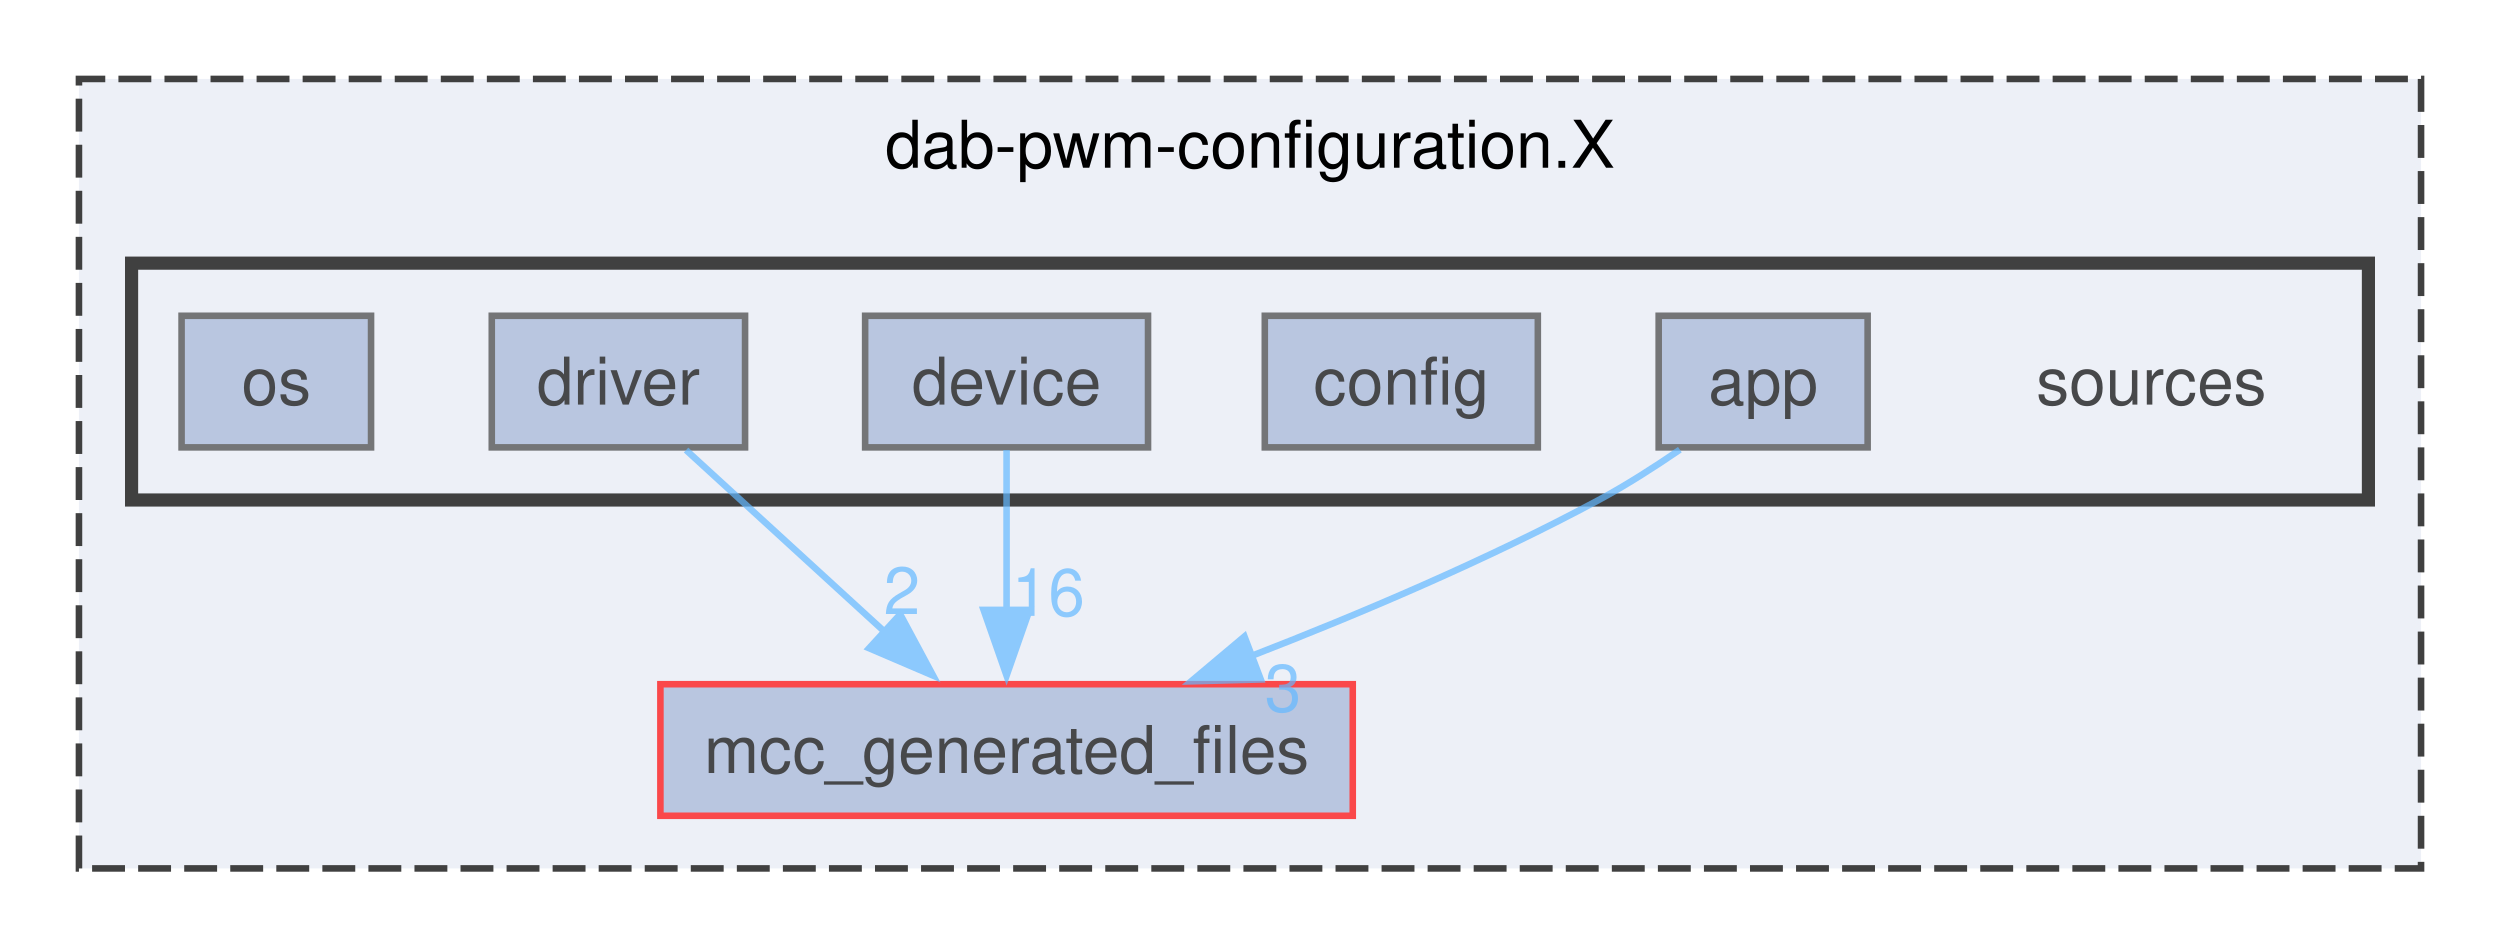
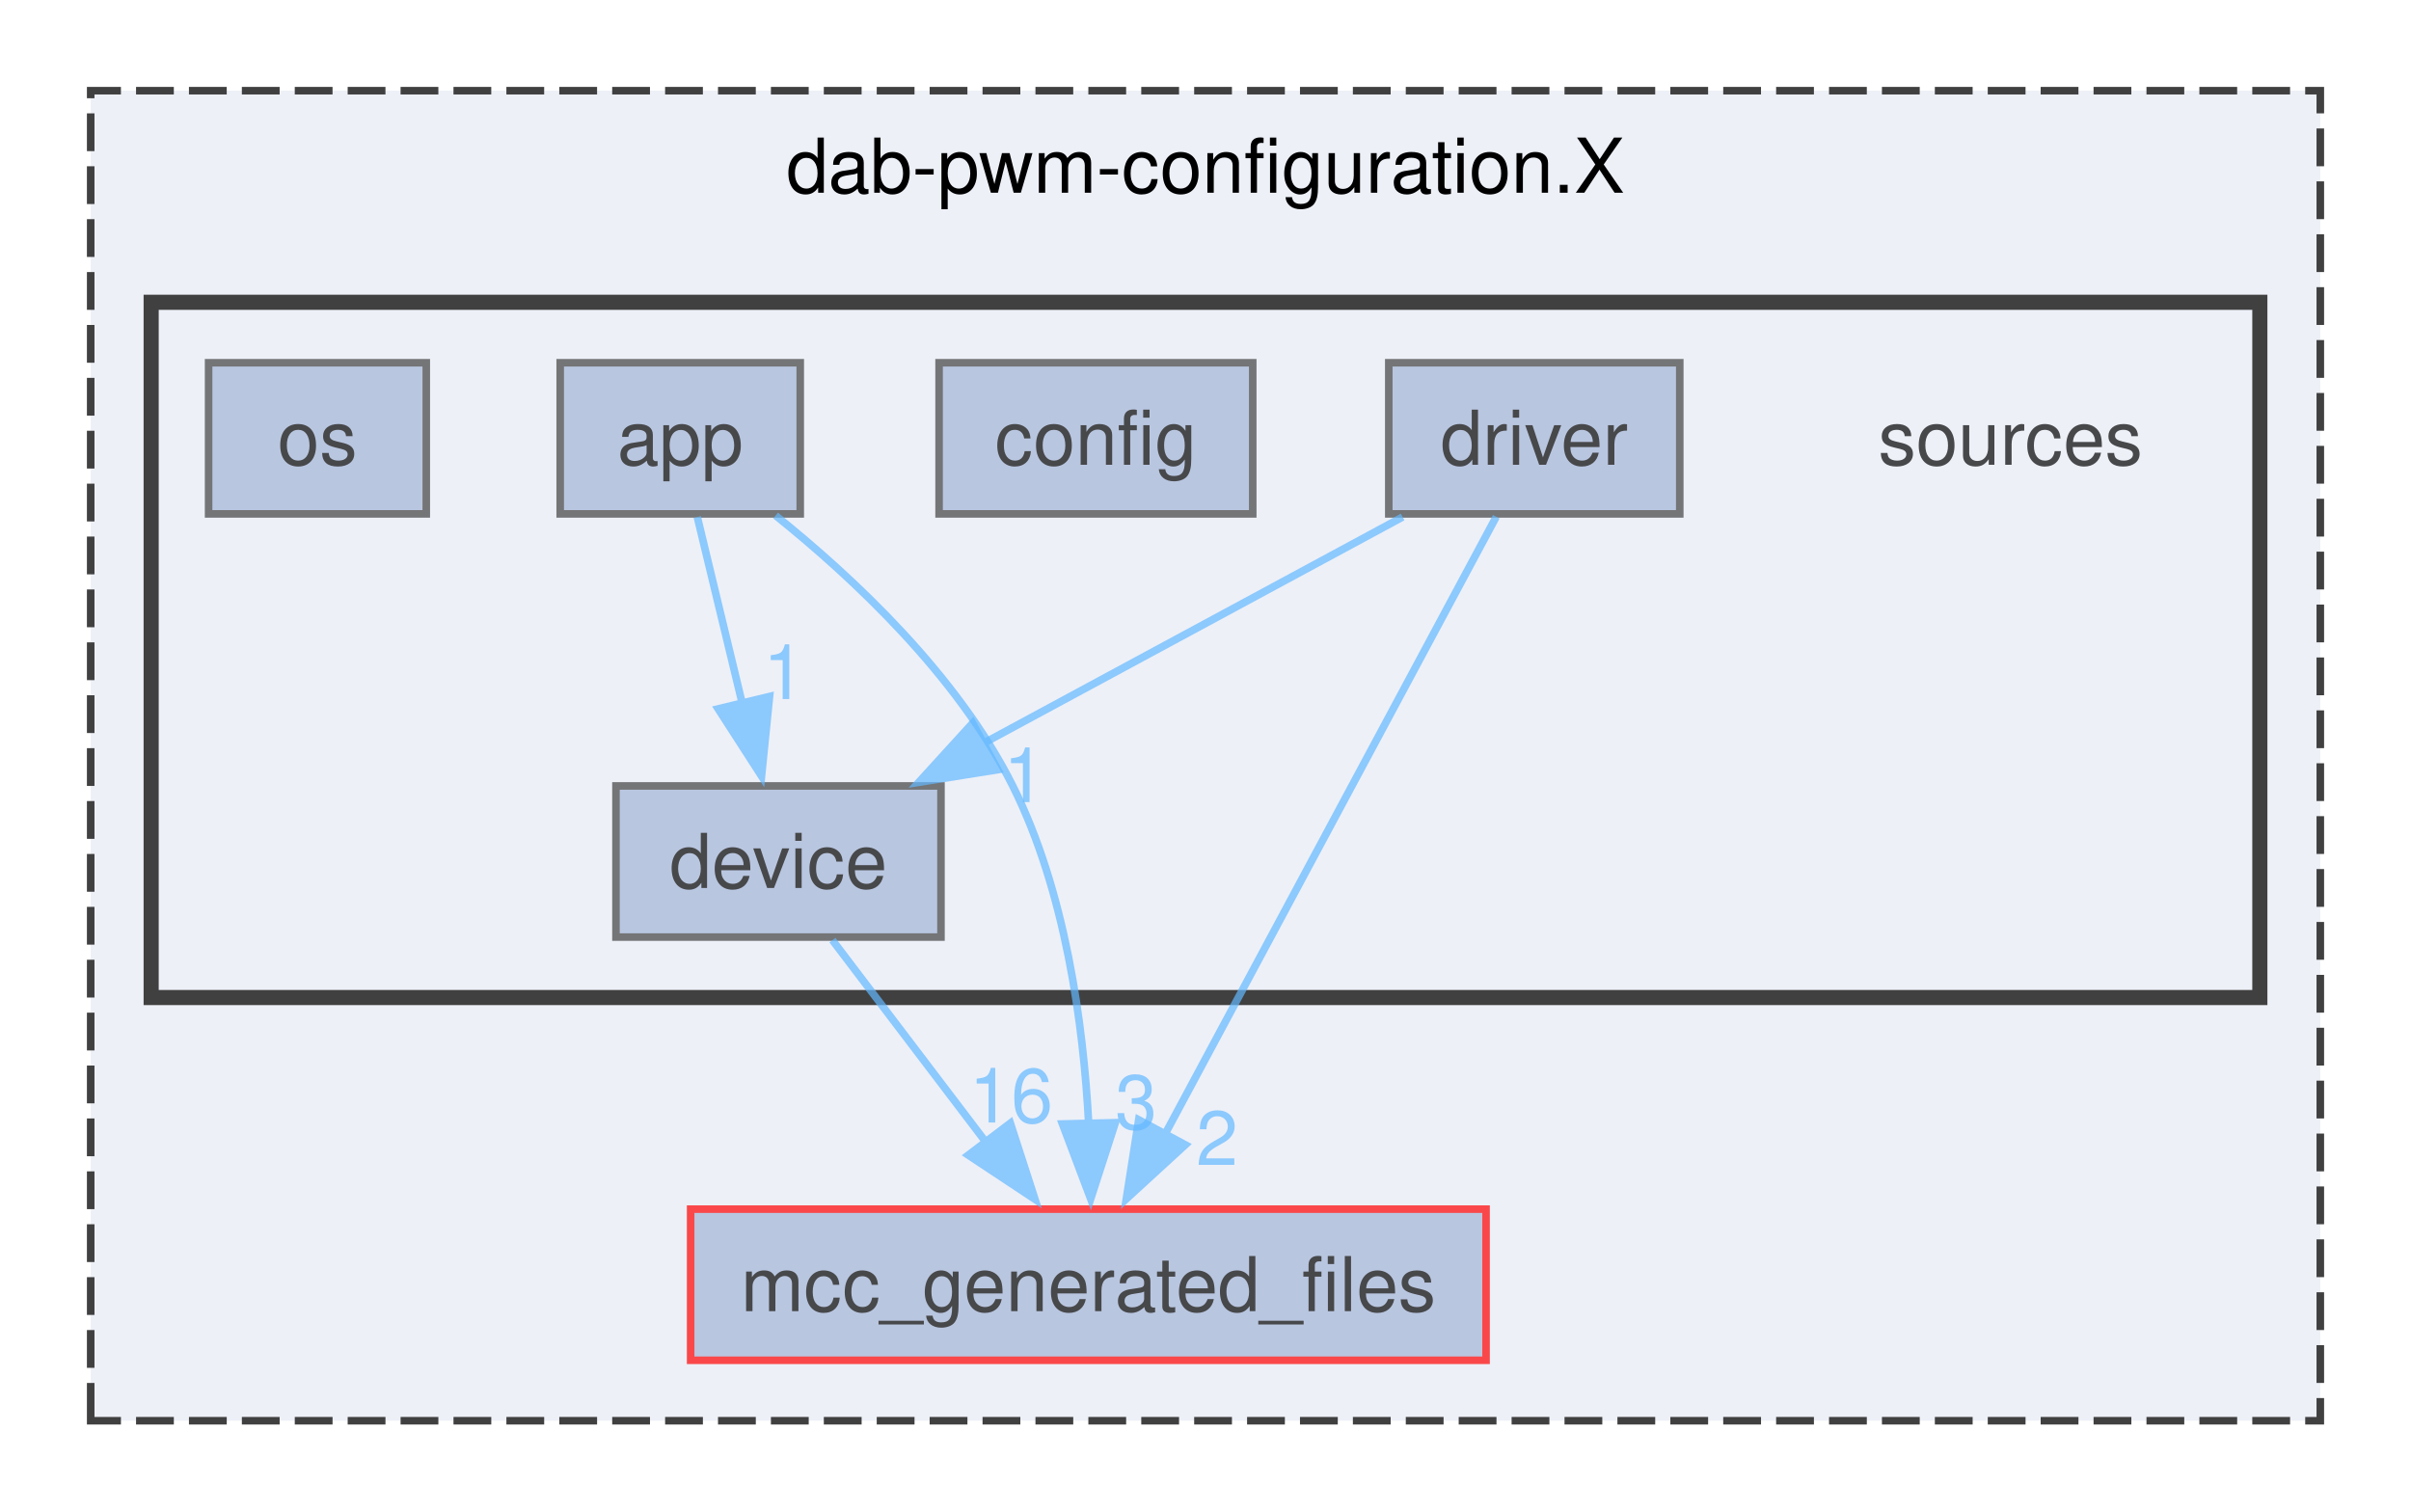
- <svg xmlns="http://www.w3.org/2000/svg" xmlns:xlink="http://www.w3.org/1999/xlink" width="380pt" height="144pt" viewBox="0.00 0.00 380.00 144.00">
+ <svg xmlns="http://www.w3.org/2000/svg" xmlns:xlink="http://www.w3.org/1999/xlink" width="319pt" height="200pt" viewBox="0.00 0.00 319.00 200.00">
  <svg id="main" version="1.1" xml:space="preserve">
    <style type="text/css">
.node, .edge {opacity: 0.7;}
.node.selected, .edge.selected {opacity: 1;}
.edge:hover path { stroke: red; }
.edge:hover polygon { stroke: red; fill: red; }
</style>
    <svg id="graph" class="graph">
-       <g id="graph0" class="graph" transform="scale(1 1) rotate(0) translate(4 140)">
+       <g id="graph0" class="graph" transform="scale(1 1) rotate(0) translate(4 196)">
        <g id="clust1" class="cluster">
          <g id="a_clust1">
            <a xlink:href="dir_631ca297c654d94c39f4f3043e00cda9.html" target="_top" xlink:title="dab-pwm-configuration.X">
-               <polygon fill="#edf0f7" stroke="#404040" stroke-dasharray="5,2" points="8,-8 8,-128 364,-128 364,-8 8,-8" />
-               <text text-anchor="middle" x="186" y="-114.5" font-family="Helvetica,sans-Serif" font-size="10.00">dab-pwm-configuration.X</text>
+               <polygon fill="#edf0f7" stroke="#404040" stroke-dasharray="5,2" points="8,-8 8,-184 303,-184 303,-8 8,-8" />
+               <text text-anchor="middle" x="155.5" y="-170.5" font-family="Helvetica,sans-Serif" font-size="10.00">dab-pwm-configuration.X</text>
            </a>
          </g>
        </g>
        <g id="clust2" class="cluster">
          <g id="a_clust2">
            <a xlink:href="dir_1c0b0a0bc1de0f236bb6d58b5f78dcb1.html" target="_top">
-               <polygon fill="#edf0f7" stroke="#404040" stroke-width="2" points="16,-64 16,-100 356,-100 356,-64 16,-64" />
+               <polygon fill="#edf0f7" stroke="#404040" stroke-width="2" points="16,-64 16,-156 295,-156 295,-64 16,-64" />
            </a>
          </g>
        </g>
        <g id="node1" class="node">
          <g id="a_node1">
            <a xlink:href="dir_f28365b143566f99bb5bb020caed50c6.html" target="_top" xlink:title="mcc_generated_files">
-               <polygon fill="#a2b4d6" stroke="red" points="201.62,-36 96.38,-36 96.38,-16 201.62,-16 201.62,-36" />
-               <text text-anchor="middle" x="149" y="-22.5" font-family="Helvetica,sans-Serif" font-size="10.00">mcc_generated_files</text>
+               <polygon fill="#a2b4d6" stroke="red" points="192.62,-36 87.38,-36 87.38,-16 192.62,-16 192.62,-36" />
+               <text text-anchor="middle" x="140" y="-22.5" font-family="Helvetica,sans-Serif" font-size="10.00">mcc_generated_files</text>
            </a>
          </g>
        </g>
        <g id="node2" class="node">
-           <text text-anchor="middle" x="323" y="-78.5" font-family="Helvetica,sans-Serif" font-size="10.00">sources</text>
+           <text text-anchor="middle" x="262" y="-134.5" font-family="Helvetica,sans-Serif" font-size="10.00">sources</text>
        </g>
        <g id="node3" class="node">
          <g id="a_node3">
            <a xlink:href="dir_3df51a01459f2d726523ad9f0c734740.html" target="_top" xlink:title="app">
-               <polygon fill="#a2b4d6" stroke="#404040" points="279.88,-92 248.12,-92 248.12,-72 279.88,-72 279.88,-92" />
-               <text text-anchor="middle" x="264" y="-78.5" font-family="Helvetica,sans-Serif" font-size="10.00">app</text>
+               <polygon fill="#a2b4d6" stroke="#404040" points="101.88,-148 70.12,-148 70.12,-128 101.88,-128 101.88,-148" />
+               <text text-anchor="middle" x="86" y="-134.5" font-family="Helvetica,sans-Serif" font-size="10.00">app</text>
+             </a>
+           </g>
+         </g>
+         <g id="edge2" class="edge">
+           <g id="a_edge2">
+             <a xlink:href="dir_000002_000025.html" target="_top">
+               <path fill="none" stroke="#63b8ff" d="M98.62,-127.78C108.83,-119.59 122.67,-106.66 130,-92 136.96,-78.08 139.34,-60.56 140.05,-47.22" />
+               <polygon fill="#63b8ff" stroke="#63b8ff" points="143.57,-47.44 140.31,-37.36 136.57,-47.27 143.57,-47.44" />
+             </a>
+           </g>
+           <g id="a_edge2-headlabel">
+             <a xlink:href="dir_000002_000025.html" target="_top" xlink:title="3">
+               <text text-anchor="middle" x="146.32" y="-46.61" font-family="Helvetica,sans-Serif" font-size="10.00" fill="#63b8ff">3</text>
+             </a>
+           </g>
+         </g>
+         <g id="node5" class="node">
+           <g id="a_node5">
+             <a xlink:href="dir_58b48c3794575126885a26d505619548.html" target="_top" xlink:title="device">
+               <polygon fill="#a2b4d6" stroke="#404040" points="120.5,-92 77.5,-92 77.5,-72 120.5,-72 120.5,-92" />
+               <text text-anchor="middle" x="99" y="-78.5" font-family="Helvetica,sans-Serif" font-size="10.00">device</text>
            </a>
          </g>
        </g>
        <g id="edge1" class="edge">
          <g id="a_edge1">
-             <a xlink:href="dir_000002_000025.html" target="_top">
-               <path fill="none" stroke="#63b8ff" d="M251.34,-71.65C247.48,-69 243.16,-66.24 239,-64 222.12,-54.92 202.53,-46.62 185.94,-40.19" />
-               <polygon fill="#63b8ff" stroke="#63b8ff" points="187.64,-36.72 177.05,-36.44 185.16,-43.26 187.64,-36.72" />
+             <a xlink:href="dir_000002_000018.html" target="_top">
+               <path fill="none" stroke="#63b8ff" d="M88.26,-127.59C89.9,-120.78 92.18,-111.32 94.22,-102.86" />
+               <polygon fill="#63b8ff" stroke="#63b8ff" points="97.82,-103.84 96.76,-93.3 91.02,-102.2 97.82,-103.84" />
            </a>
          </g>
          <g id="a_edge1-headlabel">
-             <a xlink:href="dir_000002_000025.html" target="_top" xlink:title="3">
-               <text text-anchor="middle" x="191.01" y="-31.84" font-family="Helvetica,sans-Serif" font-size="10.00" fill="#63b8ff">3</text>
+             <a xlink:href="dir_000002_000018.html" target="_top" xlink:title="1">
+               <text text-anchor="middle" x="99.74" y="-103.5" font-family="Helvetica,sans-Serif" font-size="10.00" fill="#63b8ff">1</text>
            </a>
          </g>
        </g>
        <g id="node4" class="node">
          <g id="a_node4">
            <a xlink:href="dir_771c3c19bc34ed6d8b1ebfb1f4ef50df.html" target="_top" xlink:title="config">
-               <polygon fill="#a2b4d6" stroke="#404040" points="229.75,-92 188.25,-92 188.25,-72 229.75,-72 229.75,-92" />
-               <text text-anchor="middle" x="209" y="-78.5" font-family="Helvetica,sans-Serif" font-size="10.00">config</text>
+               <polygon fill="#a2b4d6" stroke="#404040" points="161.75,-148 120.25,-148 120.25,-128 161.75,-128 161.75,-148" />
+               <text text-anchor="middle" x="141" y="-134.5" font-family="Helvetica,sans-Serif" font-size="10.00">config</text>
            </a>
          </g>
        </g>
-         <g id="node5" class="node">
-           <g id="a_node5">
-             <a xlink:href="dir_58b48c3794575126885a26d505619548.html" target="_top" xlink:title="device">
-               <polygon fill="#a2b4d6" stroke="#404040" points="170.5,-92 127.5,-92 127.5,-72 170.5,-72 170.5,-92" />
-               <text text-anchor="middle" x="149" y="-78.5" font-family="Helvetica,sans-Serif" font-size="10.00">device</text>
+         <g id="edge3" class="edge">
+           <g id="a_edge3">
+             <a xlink:href="dir_000018_000025.html" target="_top">
+               <path fill="none" stroke="#63b8ff" d="M106.14,-71.59C111.73,-64.24 119.66,-53.8 126.44,-44.87" />
+               <polygon fill="#63b8ff" stroke="#63b8ff" points="129.68,-47.38 132.94,-37.3 124.11,-43.15 129.68,-47.38" />
            </a>
          </g>
-         </g>
-         <g id="edge2" class="edge">
-           <g id="a_edge2">
-             <a xlink:href="dir_000018_000025.html" target="_top">
-               <path fill="none" stroke="#63b8ff" d="M149,-71.59C149,-64.86 149,-55.53 149,-47.15" />
-               <polygon fill="#63b8ff" stroke="#63b8ff" points="152.5,-47.3 149,-37.3 145.5,-47.3 152.5,-47.3" />
-             </a>
-           </g>
-           <g id="a_edge2-headlabel">
+           <g id="a_edge3-headlabel">
            <a xlink:href="dir_000018_000025.html" target="_top" xlink:title="16">
-               <text text-anchor="middle" x="155.34" y="-46.39" font-family="Helvetica,sans-Serif" font-size="10.00" fill="#63b8ff">16</text>
+               <text text-anchor="middle" x="129.77" y="-47.46" font-family="Helvetica,sans-Serif" font-size="10.00" fill="#63b8ff">16</text>
            </a>
          </g>
        </g>
        <g id="node6" class="node">
          <g id="a_node6">
            <a xlink:href="dir_1923187b7377d3227973d0bacf7a1aab.html" target="_top" xlink:title="driver">
-               <polygon fill="#a2b4d6" stroke="#404040" points="109.25,-92 70.75,-92 70.75,-72 109.25,-72 109.25,-92" />
-               <text text-anchor="middle" x="90" y="-78.5" font-family="Helvetica,sans-Serif" font-size="10.00">driver</text>
+               <polygon fill="#a2b4d6" stroke="#404040" points="218.25,-148 179.75,-148 179.75,-128 218.25,-128 218.25,-148" />
+               <text text-anchor="middle" x="199" y="-134.5" font-family="Helvetica,sans-Serif" font-size="10.00">driver</text>
            </a>
          </g>
        </g>
-         <g id="edge3" class="edge">
-           <g id="a_edge3">
+         <g id="edge4" class="edge">
+           <g id="a_edge4">
            <a xlink:href="dir_000021_000025.html" target="_top">
-               <path fill="none" stroke="#63b8ff" d="M100.28,-71.59C108.74,-63.85 120.93,-52.69 131.01,-43.47" />
-               <polygon fill="#63b8ff" stroke="#63b8ff" points="132.83,-46.63 137.84,-37.3 128.1,-41.47 132.83,-46.63" />
+               <path fill="none" stroke="#63b8ff" d="M193.97,-127.62C184.3,-109.6 162.96,-69.81 150.2,-46.02" />
+               <polygon fill="#63b8ff" stroke="#63b8ff" points="152.83,-44.51 145.02,-37.35 146.66,-47.82 152.83,-44.51" />
            </a>
          </g>
-           <g id="a_edge3-headlabel">
+           <g id="a_edge4-headlabel">
            <a xlink:href="dir_000021_000025.html" target="_top" xlink:title="2">
-               <text text-anchor="middle" x="133.09" y="-46.65" font-family="Helvetica,sans-Serif" font-size="10.00" fill="#63b8ff">2</text>
+               <text text-anchor="middle" x="157.03" y="-41.84" font-family="Helvetica,sans-Serif" font-size="10.00" fill="#63b8ff">2</text>
+             </a>
+           </g>
+         </g>
+         <g id="edge5" class="edge">
+           <g id="a_edge5">
+             <a xlink:href="dir_000021_000018.html" target="_top">
+               <path fill="none" stroke="#63b8ff" d="M181.58,-127.59C166.19,-119.28 143.5,-107.03 125.8,-97.47" />
+               <polygon fill="#63b8ff" stroke="#63b8ff" points="128.02,-94.15 117.55,-92.48 124.69,-100.31 128.02,-94.15" />
+             </a>
+           </g>
+           <g id="a_edge5-headlabel">
+             <a xlink:href="dir_000021_000018.html" target="_top" xlink:title="1">
+               <text text-anchor="middle" x="131.53" y="-89.86" font-family="Helvetica,sans-Serif" font-size="10.00" fill="#63b8ff">1</text>
            </a>
          </g>
        </g>
        <g id="node7" class="node">
          <g id="a_node7">
            <a xlink:href="dir_7e0d1db8a5d3dab45b623ff0ccda971b.html" target="_top" xlink:title="os">
-               <polygon fill="#a2b4d6" stroke="#404040" points="52.4,-92 23.6,-92 23.6,-72 52.4,-72 52.4,-92" />
-               <text text-anchor="middle" x="38" y="-78.5" font-family="Helvetica,sans-Serif" font-size="10.00">os</text>
+               <polygon fill="#a2b4d6" stroke="#404040" points="52.4,-148 23.6,-148 23.6,-128 52.4,-128 52.4,-148" />
+               <text text-anchor="middle" x="38" y="-134.5" font-family="Helvetica,sans-Serif" font-size="10.00">os</text>
            </a>
          </g>
        </g>
      </g>
    </svg>
  </svg>
  <style type="text/css">

[data-mouse-over-selected='false'] { opacity: 0.7; }
[data-mouse-over-selected='true']  { opacity: 1.0; }

</style>
</svg>
